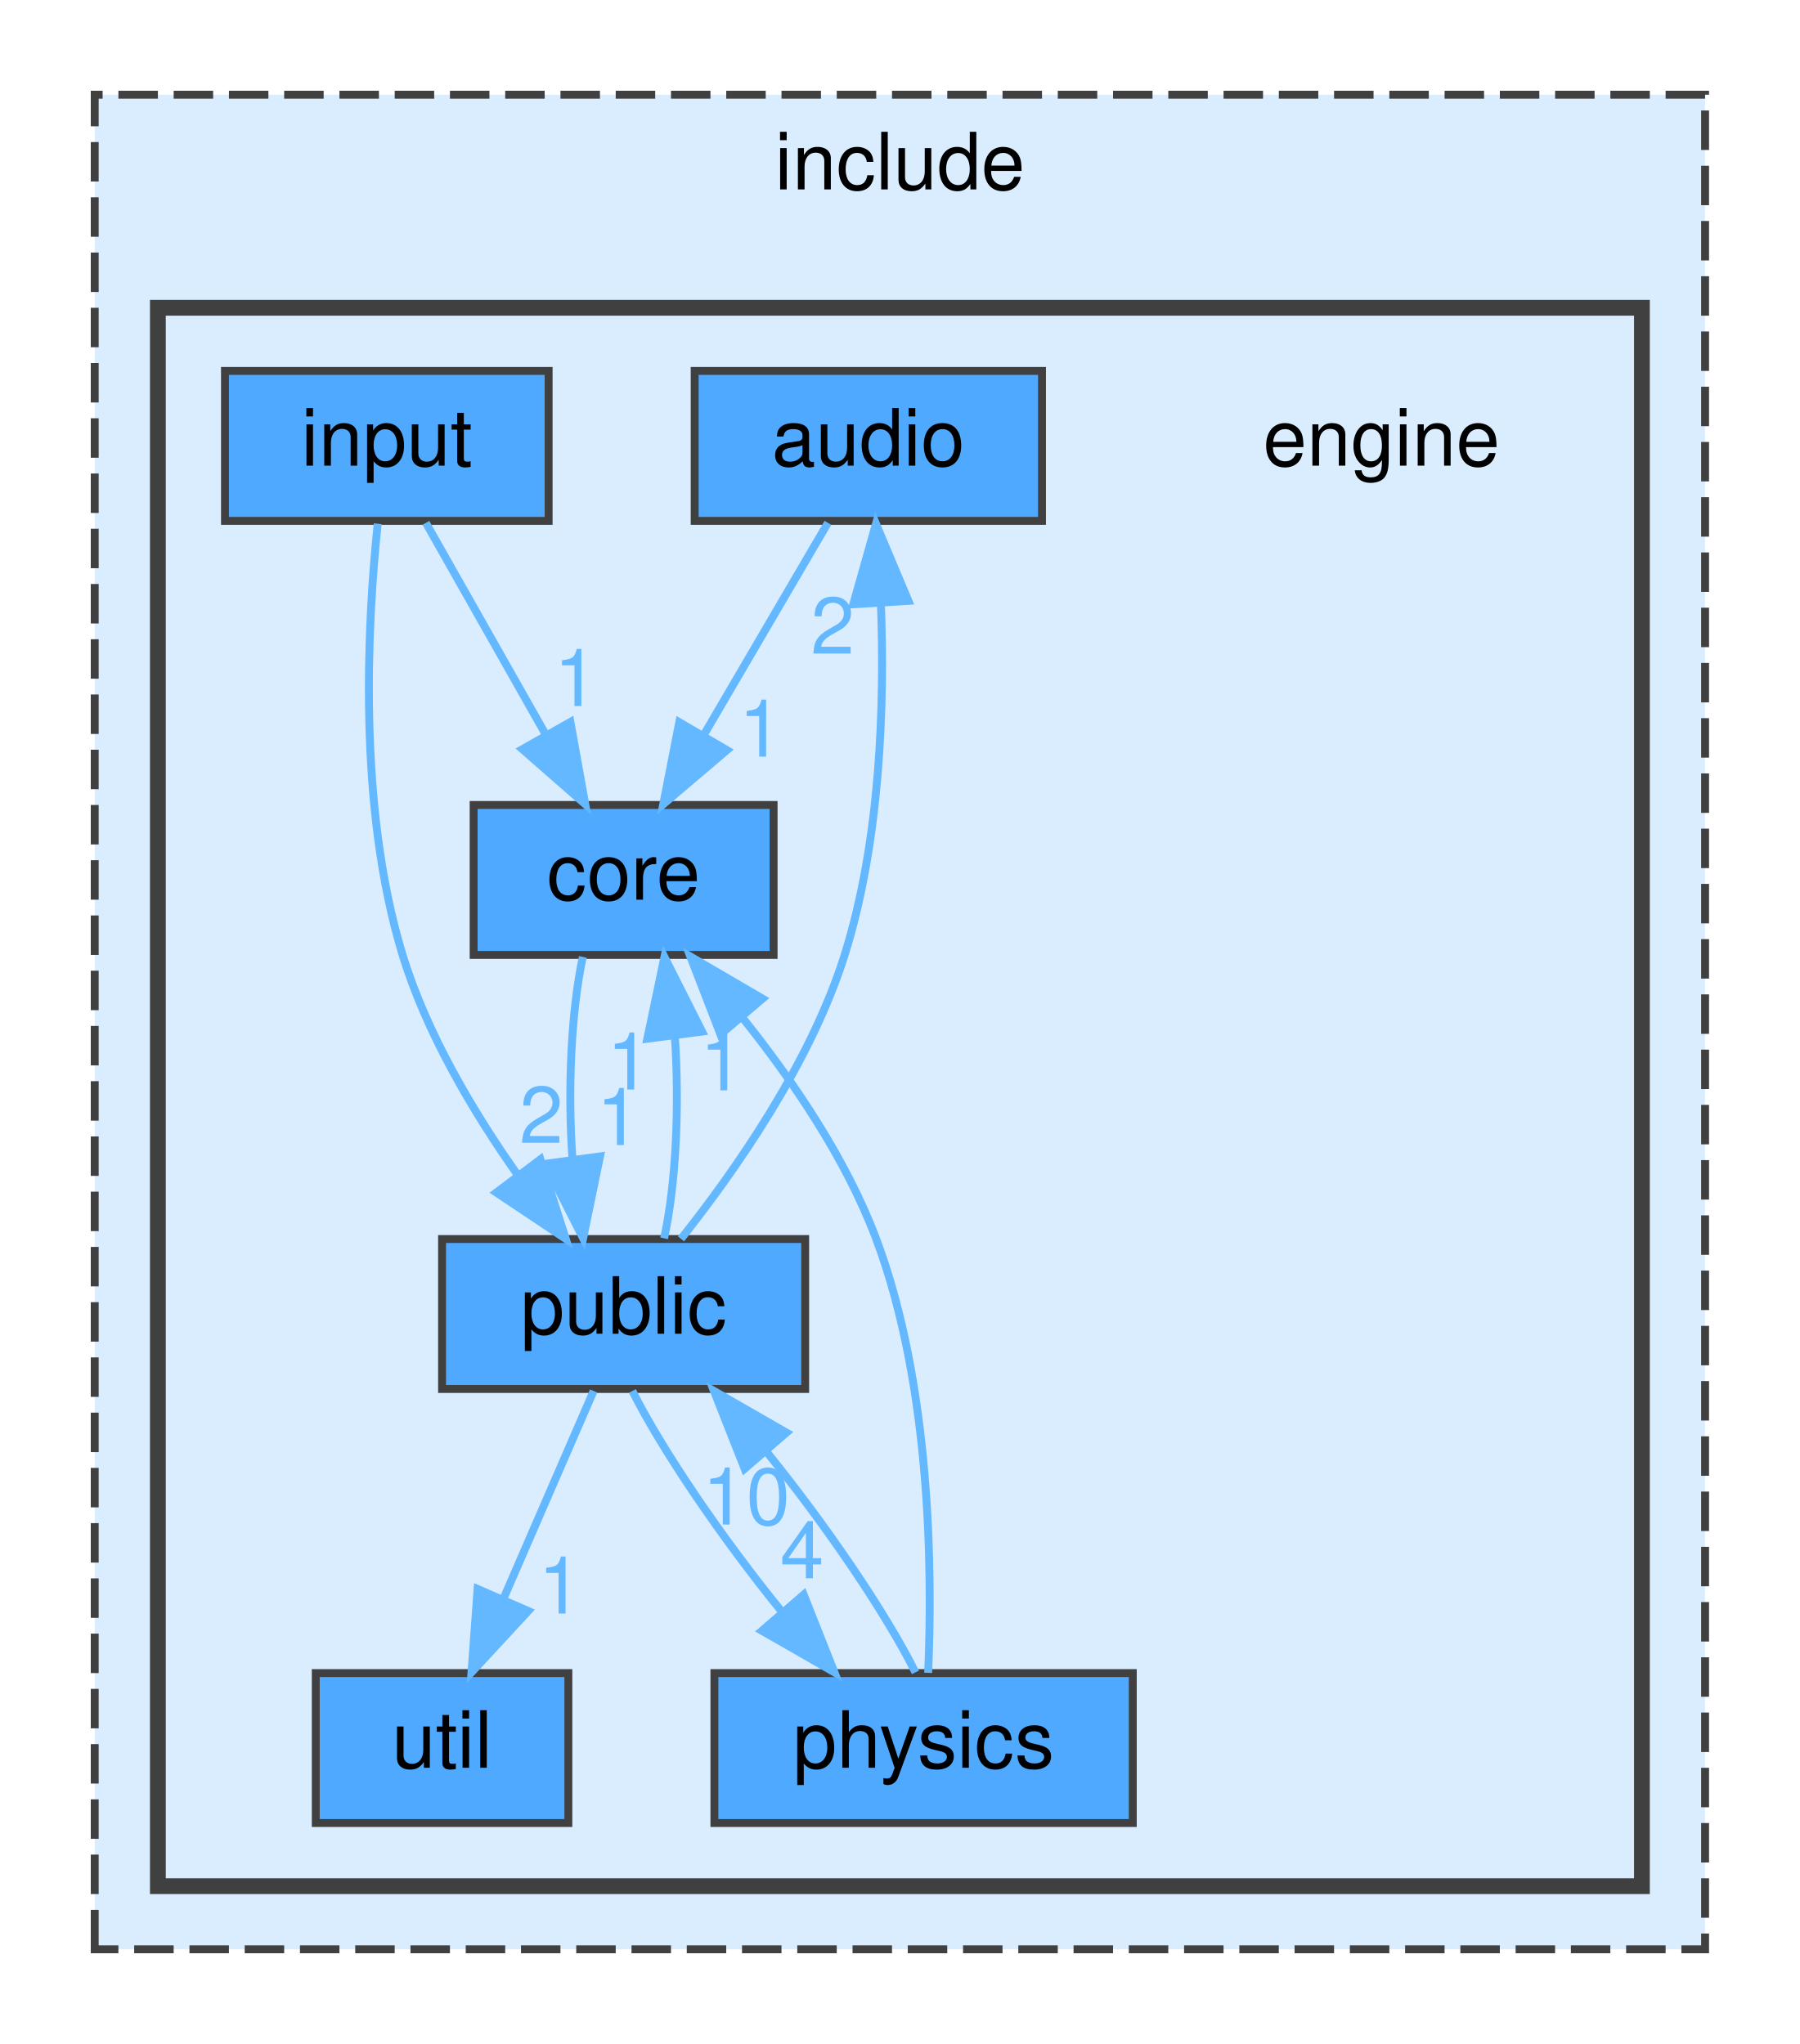
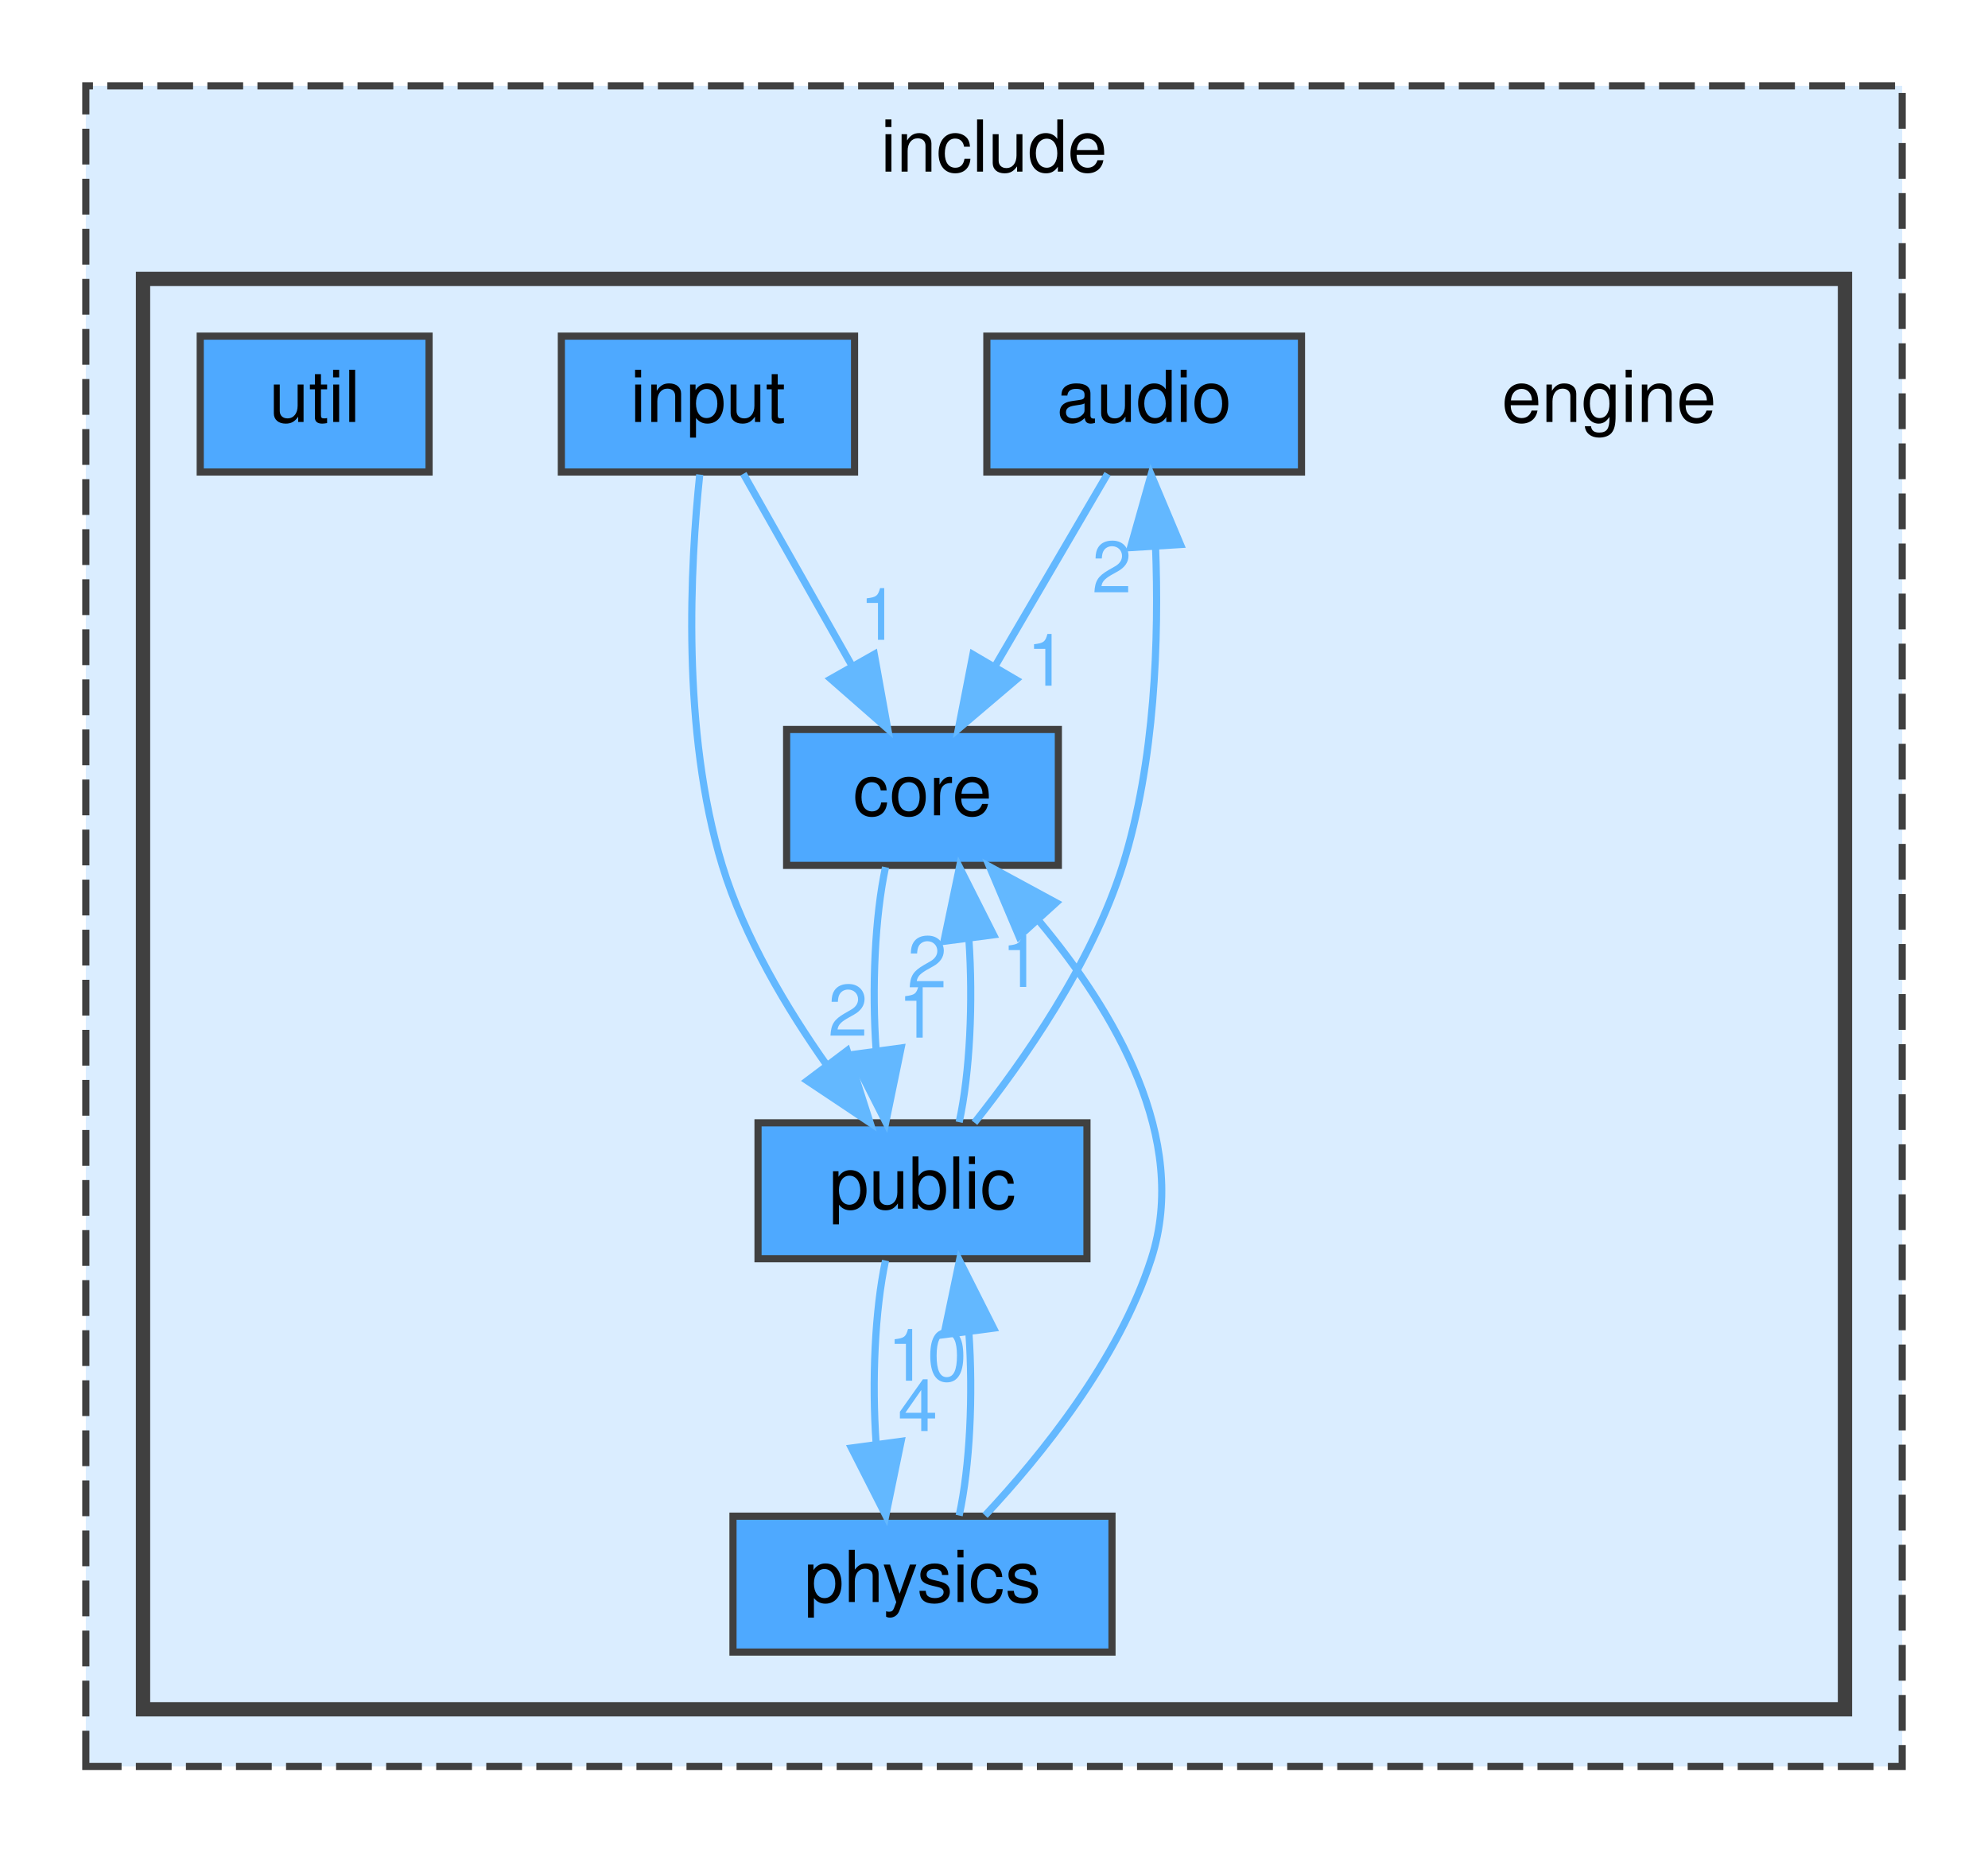
- <svg xmlns="http://www.w3.org/2000/svg" xmlns:xlink="http://www.w3.org/1999/xlink" width="228pt" height="259pt" viewBox="0.00 0.00 228.00 259.00">
+ <svg xmlns="http://www.w3.org/2000/svg" xmlns:xlink="http://www.w3.org/1999/xlink" width="278pt" height="259pt" viewBox="0.00 0.00 278.00 259.00">
  <g id="graph0" class="graph" transform="scale(1 1) rotate(0) translate(4 255)">
    <g id="clust1" class="cluster">
      <g id="a_clust1">
        <a xlink:href="dir_d44c64559bbebec7f509842c48db8b23.html" target="_top" xlink:title="include">
-           <polygon fill="#daedff" stroke="#404040" stroke-dasharray="5,2" points="8,-8 8,-243 212,-243 212,-8 8,-8" />
-           <text text-anchor="middle" x="110" y="-231" font-family="Helvetica,sans-Serif" font-size="10.00">include</text>
+           <polygon fill="#daedff" stroke="#404040" stroke-dasharray="5,2" points="8,-8 8,-243 262,-243 262,-8 8,-8" />
+           <text text-anchor="middle" x="135" y="-231" font-family="Helvetica,sans-Serif" font-size="10.00">include</text>
        </a>
      </g>
    </g>
    <g id="clust2" class="cluster">
      <g id="a_clust2">
        <a xlink:href="dir_a7f531b1c37460085cedd304cb8df01d.html" target="_top">
-           <polygon fill="#daedff" stroke="#404040" stroke-width="2" points="16,-16 16,-216 204,-216 204,-16 16,-16" />
+           <polygon fill="#daedff" stroke="#404040" stroke-width="2" points="16,-16 16,-216 254,-216 254,-16 16,-16" />
        </a>
      </g>
    </g>
    <g id="node1" class="node">
-       <text text-anchor="middle" x="171" y="-196" font-family="Helvetica,sans-Serif" font-size="10.00">engine</text>
+       <text text-anchor="middle" x="221" y="-196" font-family="Helvetica,sans-Serif" font-size="10.00">engine</text>
    </g>
    <g id="node2" class="node">
      <g id="a_node2">
        <a xlink:href="dir_9f8aea6aa0d0f8b2278afd3a6ed97649.html" target="_top" xlink:title="audio">
-           <polygon fill="#4ea9ff" stroke="#404040" points="128,-208 84,-208 84,-189 128,-189 128,-208" />
-           <text text-anchor="middle" x="106" y="-196" font-family="Helvetica,sans-Serif" font-size="10.00">audio</text>
+           <polygon fill="#4ea9ff" stroke="#404040" points="178,-208 134,-208 134,-189 178,-189 178,-208" />
+           <text text-anchor="middle" x="156" y="-196" font-family="Helvetica,sans-Serif" font-size="10.00">audio</text>
        </a>
      </g>
    </g>
    <g id="node3" class="node">
      <g id="a_node3">
        <a xlink:href="dir_7f643b58e2241519524527f42d96aecd.html" target="_top" xlink:title="core">
-           <polygon fill="#4ea9ff" stroke="#404040" points="94,-153 56,-153 56,-134 94,-134 94,-153" />
-           <text text-anchor="middle" x="75" y="-141" font-family="Helvetica,sans-Serif" font-size="10.00">core</text>
+           <polygon fill="#4ea9ff" stroke="#404040" points="144,-153 106,-153 106,-134 144,-134 144,-153" />
+           <text text-anchor="middle" x="125" y="-141" font-family="Helvetica,sans-Serif" font-size="10.00">core</text>
        </a>
      </g>
    </g>
    <g id="edge1" class="edge">
      <g id="a_edge1">
        <a xlink:href="dir_000000_000004.html" target="_top">
-           <path fill="none" stroke="#63b8ff" d="M100.88,-188.75C96.64,-181.49 90.47,-170.95 85.22,-161.98" />
-           <polygon fill="#63b8ff" stroke="#63b8ff" points="88.09,-159.95 80.02,-153.09 82.05,-163.49 88.09,-159.95" />
+           <path fill="none" stroke="#63b8ff" d="M150.88,-188.75C146.64,-181.49 140.47,-170.95 135.22,-161.98" />
+           <polygon fill="#63b8ff" stroke="#63b8ff" points="138.09,-159.95 130.02,-153.09 132.05,-163.49 138.09,-159.95" />
        </a>
      </g>
      <g id="a_edge1-headlabel">
        <a xlink:href="dir_000000_000004.html" target="_top" xlink:title="1">
-           <text text-anchor="middle" x="92.36" y="-159.12" font-family="Helvetica,sans-Serif" font-size="10.00" fill="#63b8ff">1</text>
+           <text text-anchor="middle" x="142.36" y="-159.12" font-family="Helvetica,sans-Serif" font-size="10.00" fill="#63b8ff">1</text>
        </a>
      </g>
    </g>
    <g id="node6" class="node">
      <g id="a_node6">
        <a xlink:href="dir_449e025360b1e0775671965c2105f9c1.html" target="_top" xlink:title="public">
-           <polygon fill="#4ea9ff" stroke="#404040" points="98,-98 52,-98 52,-79 98,-79 98,-98" />
-           <text text-anchor="middle" x="75" y="-86" font-family="Helvetica,sans-Serif" font-size="10.00">public</text>
+           <polygon fill="#4ea9ff" stroke="#404040" points="148,-98 102,-98 102,-79 148,-79 148,-98" />
+           <text text-anchor="middle" x="125" y="-86" font-family="Helvetica,sans-Serif" font-size="10.00">public</text>
        </a>
      </g>
    </g>
    <g id="edge2" class="edge">
      <g id="a_edge2">
        <a xlink:href="dir_000004_000011.html" target="_top">
-           <path fill="none" stroke="#63b8ff" d="M69.83,-133.75C68.34,-126.8 67.9,-116.85 68.52,-108.13" />
-           <polygon fill="#63b8ff" stroke="#63b8ff" points="72.01,-108.47 69.87,-98.09 65.07,-107.53 72.01,-108.47" />
+           <path fill="none" stroke="#63b8ff" d="M119.83,-133.75C118.34,-126.8 117.9,-116.85 118.52,-108.13" />
+           <polygon fill="#63b8ff" stroke="#63b8ff" points="122.01,-108.47 119.87,-98.09 115.07,-107.53 122.01,-108.47" />
        </a>
      </g>
      <g id="a_edge2-headlabel">
        <a xlink:href="dir_000004_000011.html" target="_top" xlink:title="1">
-           <text text-anchor="middle" x="74.34" y="-109.91" font-family="Helvetica,sans-Serif" font-size="10.00" fill="#63b8ff">1</text>
+           <text text-anchor="middle" x="124.34" y="-109.91" font-family="Helvetica,sans-Serif" font-size="10.00" fill="#63b8ff">1</text>
        </a>
      </g>
    </g>
    <g id="node4" class="node">
      <g id="a_node4">
        <a xlink:href="dir_f77ff83871a8c0c224aa74732336c103.html" target="_top" xlink:title="input">
-           <polygon fill="#4ea9ff" stroke="#404040" points="65.5,-208 24.5,-208 24.5,-189 65.5,-189 65.5,-208" />
-           <text text-anchor="middle" x="45" y="-196" font-family="Helvetica,sans-Serif" font-size="10.00">input</text>
+           <polygon fill="#4ea9ff" stroke="#404040" points="115.5,-208 74.5,-208 74.5,-189 115.5,-189 115.5,-208" />
+           <text text-anchor="middle" x="95" y="-196" font-family="Helvetica,sans-Serif" font-size="10.00">input</text>
        </a>
      </g>
    </g>
    <g id="edge4" class="edge">
      <g id="a_edge4">
        <a xlink:href="dir_000008_000004.html" target="_top">
-           <path fill="none" stroke="#63b8ff" d="M49.95,-188.75C54.06,-181.49 60.03,-170.95 65.1,-161.98" />
-           <polygon fill="#63b8ff" stroke="#63b8ff" points="68.26,-163.52 70.14,-153.09 62.17,-160.07 68.26,-163.52" />
+           <path fill="none" stroke="#63b8ff" d="M99.95,-188.75C104.06,-181.49 110.03,-170.95 115.1,-161.98" />
+           <polygon fill="#63b8ff" stroke="#63b8ff" points="118.26,-163.52 120.14,-153.09 112.17,-160.07 118.26,-163.52" />
        </a>
      </g>
      <g id="a_edge4-headlabel">
        <a xlink:href="dir_000008_000004.html" target="_top" xlink:title="1">
-           <text text-anchor="middle" x="68.96" y="-165.54" font-family="Helvetica,sans-Serif" font-size="10.00" fill="#63b8ff">1</text>
+           <text text-anchor="middle" x="118.96" y="-165.54" font-family="Helvetica,sans-Serif" font-size="10.00" fill="#63b8ff">1</text>
        </a>
      </g>
    </g>
    <g id="edge3" class="edge">
      <g id="a_edge3">
        <a xlink:href="dir_000008_000011.html" target="_top">
-           <path fill="none" stroke="#63b8ff" d="M43.85,-188.64C42.54,-176.14 41.26,-152.78 47,-134 50.06,-123.98 56.01,-114 61.64,-106.03" />
-           <polygon fill="#63b8ff" stroke="#63b8ff" points="64.46,-108.1 67.68,-98.01 58.87,-103.89 64.46,-108.1" />
+           <path fill="none" stroke="#63b8ff" d="M93.85,-188.64C92.54,-176.14 91.26,-152.78 97,-134 100.06,-123.98 106.01,-114 111.64,-106.03" />
+           <polygon fill="#63b8ff" stroke="#63b8ff" points="114.46,-108.1 117.68,-98.01 108.87,-103.89 114.46,-108.1" />
        </a>
      </g>
      <g id="a_edge3-headlabel">
        <a xlink:href="dir_000008_000011.html" target="_top" xlink:title="2">
-           <text text-anchor="middle" x="64.57" y="-110.18" font-family="Helvetica,sans-Serif" font-size="10.00" fill="#63b8ff">2</text>
+           <text text-anchor="middle" x="114.57" y="-110.18" font-family="Helvetica,sans-Serif" font-size="10.00" fill="#63b8ff">2</text>
        </a>
      </g>
    </g>
    <g id="node5" class="node">
      <g id="a_node5">
        <a xlink:href="dir_507eef3fc303406776132f4dfa1b45c0.html" target="_top" xlink:title="physics">
-           <polygon fill="#4ea9ff" stroke="#404040" points="139.5,-43 86.5,-43 86.5,-24 139.5,-24 139.5,-43" />
-           <text text-anchor="middle" x="113" y="-31" font-family="Helvetica,sans-Serif" font-size="10.00">physics</text>
+           <polygon fill="#4ea9ff" stroke="#404040" points="151.5,-43 98.5,-43 98.5,-24 151.5,-24 151.5,-43" />
+           <text text-anchor="middle" x="125" y="-31" font-family="Helvetica,sans-Serif" font-size="10.00">physics</text>
        </a>
      </g>
    </g>
    <g id="edge6" class="edge">
      <g id="a_edge6">
        <a xlink:href="dir_000010_000004.html" target="_top">
-           <path fill="none" stroke="#63b8ff" d="M113.58,-43.03C114.12,-55.53 114,-79.34 107,-98 103.17,-108.21 96.36,-118.19 90,-126.11" />
-           <polygon fill="#63b8ff" stroke="#63b8ff" points="87.27,-123.92 83.45,-133.8 92.6,-128.46 87.27,-123.92" />
+           <path fill="none" stroke="#63b8ff" d="M133.75,-43.1C141.56,-51.44 152.45,-64.87 157,-79 162.41,-95.8 151.79,-113.65 141.37,-126.13" />
+           <polygon fill="#63b8ff" stroke="#63b8ff" points="138.5,-124.07 134.37,-133.83 143.69,-128.78 138.5,-124.07" />
        </a>
      </g>
      <g id="a_edge6-headlabel">
        <a xlink:href="dir_000010_000004.html" target="_top" xlink:title="1">
-           <text text-anchor="middle" x="87.44" y="-116.84" font-family="Helvetica,sans-Serif" font-size="10.00" fill="#63b8ff">1</text>
+           <text text-anchor="middle" x="138.82" y="-117" font-family="Helvetica,sans-Serif" font-size="10.00" fill="#63b8ff">1</text>
        </a>
      </g>
    </g>
    <g id="edge5" class="edge">
      <g id="a_edge5">
        <a xlink:href="dir_000010_000011.html" target="_top">
-           <path fill="none" stroke="#63b8ff" d="M111.97,-43.09C108.23,-50.6 100.65,-61.72 93.17,-70.96" />
-           <polygon fill="#63b8ff" stroke="#63b8ff" points="90.33,-68.89 86.44,-78.75 95.63,-73.47 90.33,-68.89" />
+           <path fill="none" stroke="#63b8ff" d="M130.13,-43.09C131.64,-49.99 132.09,-59.93 131.49,-68.66" />
+           <polygon fill="#63b8ff" stroke="#63b8ff" points="128,-68.38 130.17,-78.75 134.94,-69.29 128,-68.38" />
        </a>
      </g>
      <g id="a_edge5-headlabel">
        <a xlink:href="dir_000010_000011.html" target="_top" xlink:title="10">
-           <text text-anchor="middle" x="90.53" y="-61.82" font-family="Helvetica,sans-Serif" font-size="10.00" fill="#63b8ff">10</text>
+           <text text-anchor="middle" x="125.65" y="-61.94" font-family="Helvetica,sans-Serif" font-size="10.00" fill="#63b8ff">10</text>
        </a>
      </g>
    </g>
    <g id="edge9" class="edge">
      <g id="a_edge9">
        <a xlink:href="dir_000011_000000.html" target="_top">
-           <path fill="none" stroke="#63b8ff" d="M82.27,-98.02C89.02,-106.51 98.68,-120.24 103,-134 107.55,-148.5 108.08,-165.77 107.59,-178.63" />
-           <polygon fill="#63b8ff" stroke="#63b8ff" points="104.09,-178.43 106.97,-188.63 111.08,-178.86 104.09,-178.43" />
+           <path fill="none" stroke="#63b8ff" d="M132.27,-98.02C139.02,-106.51 148.68,-120.24 153,-134 157.55,-148.5 158.08,-165.77 157.59,-178.63" />
+           <polygon fill="#63b8ff" stroke="#63b8ff" points="154.09,-178.43 156.97,-188.63 161.08,-178.86 154.09,-178.43" />
        </a>
      </g>
      <g id="a_edge9-headlabel">
        <a xlink:href="dir_000011_000000.html" target="_top" xlink:title="2">
-           <text text-anchor="middle" x="101.48" y="-172.17" font-family="Helvetica,sans-Serif" font-size="10.00" fill="#63b8ff">2</text>
+           <text text-anchor="middle" x="151.48" y="-172.17" font-family="Helvetica,sans-Serif" font-size="10.00" fill="#63b8ff">2</text>
        </a>
      </g>
    </g>
    <g id="edge8" class="edge">
      <g id="a_edge8">
        <a xlink:href="dir_000011_000004.html" target="_top">
-           <path fill="none" stroke="#63b8ff" d="M80.13,-98.09C81.64,-104.99 82.09,-114.93 81.49,-123.66" />
-           <polygon fill="#63b8ff" stroke="#63b8ff" points="78,-123.38 80.17,-133.75 84.94,-124.29 78,-123.38" />
+           <path fill="none" stroke="#63b8ff" d="M130.13,-98.09C131.64,-104.99 132.09,-114.93 131.49,-123.66" />
+           <polygon fill="#63b8ff" stroke="#63b8ff" points="128,-123.38 130.17,-133.75 134.94,-124.29 128,-123.38" />
        </a>
      </g>
      <g id="a_edge8-headlabel">
-         <a xlink:href="dir_000011_000004.html" target="_top" xlink:title="1">
-           <text text-anchor="middle" x="75.65" y="-116.94" font-family="Helvetica,sans-Serif" font-size="10.00" fill="#63b8ff">1</text>
+         <a xlink:href="dir_000011_000004.html" target="_top" xlink:title="2">
+           <text text-anchor="middle" x="125.65" y="-116.94" font-family="Helvetica,sans-Serif" font-size="10.00" fill="#63b8ff">2</text>
        </a>
      </g>
    </g>
    <g id="edge7" class="edge">
      <g id="a_edge7">
        <a xlink:href="dir_000011_000010.html" target="_top">
-           <path fill="none" stroke="#63b8ff" d="M76.11,-78.75C79.91,-71.18 87.51,-60.05 94.99,-50.84" />
-           <polygon fill="#63b8ff" stroke="#63b8ff" points="97.81,-52.94 101.71,-43.09 92.52,-48.36 97.81,-52.94" />
+           <path fill="none" stroke="#63b8ff" d="M119.83,-78.75C118.34,-71.8 117.9,-61.85 118.52,-53.13" />
+           <polygon fill="#63b8ff" stroke="#63b8ff" points="122.01,-53.47 119.87,-43.09 115.07,-52.53 122.01,-53.47" />
        </a>
      </g>
      <g id="a_edge7-headlabel">
        <a xlink:href="dir_000011_000010.html" target="_top" xlink:title="4">
-           <text text-anchor="middle" x="97.6" y="-55.02" font-family="Helvetica,sans-Serif" font-size="10.00" fill="#63b8ff">4</text>
+           <text text-anchor="middle" x="124.34" y="-54.91" font-family="Helvetica,sans-Serif" font-size="10.00" fill="#63b8ff">4</text>
        </a>
      </g>
    </g>
    <g id="node7" class="node">
      <g id="a_node7">
        <a xlink:href="dir_ba73608aff21b3524a8f2c22a10ff48a.html" target="_top" xlink:title="util">
-           <polygon fill="#4ea9ff" stroke="#404040" points="68,-43 36,-43 36,-24 68,-24 68,-43" />
-           <text text-anchor="middle" x="52" y="-31" font-family="Helvetica,sans-Serif" font-size="10.00">util</text>
-         </a>
-       </g>
-     </g>
-     <g id="edge10" class="edge">
-       <g id="a_edge10">
-         <a xlink:href="dir_000011_000018.html" target="_top">
-           <path fill="none" stroke="#63b8ff" d="M71.2,-78.75C68.09,-71.57 63.58,-61.18 59.71,-52.27" />
-           <polygon fill="#63b8ff" stroke="#63b8ff" points="62.92,-50.87 55.73,-43.09 56.5,-53.66 62.92,-50.87" />
-         </a>
-       </g>
-       <g id="a_edge10-headlabel">
-         <a xlink:href="dir_000011_000018.html" target="_top" xlink:title="1">
-           <text text-anchor="middle" x="66.95" y="-50.54" font-family="Helvetica,sans-Serif" font-size="10.00" fill="#63b8ff">1</text>
+           <polygon fill="#4ea9ff" stroke="#404040" points="56,-208 24,-208 24,-189 56,-189 56,-208" />
+           <text text-anchor="middle" x="40" y="-196" font-family="Helvetica,sans-Serif" font-size="10.00">util</text>
        </a>
      </g>
    </g>
  </g>
</svg>
